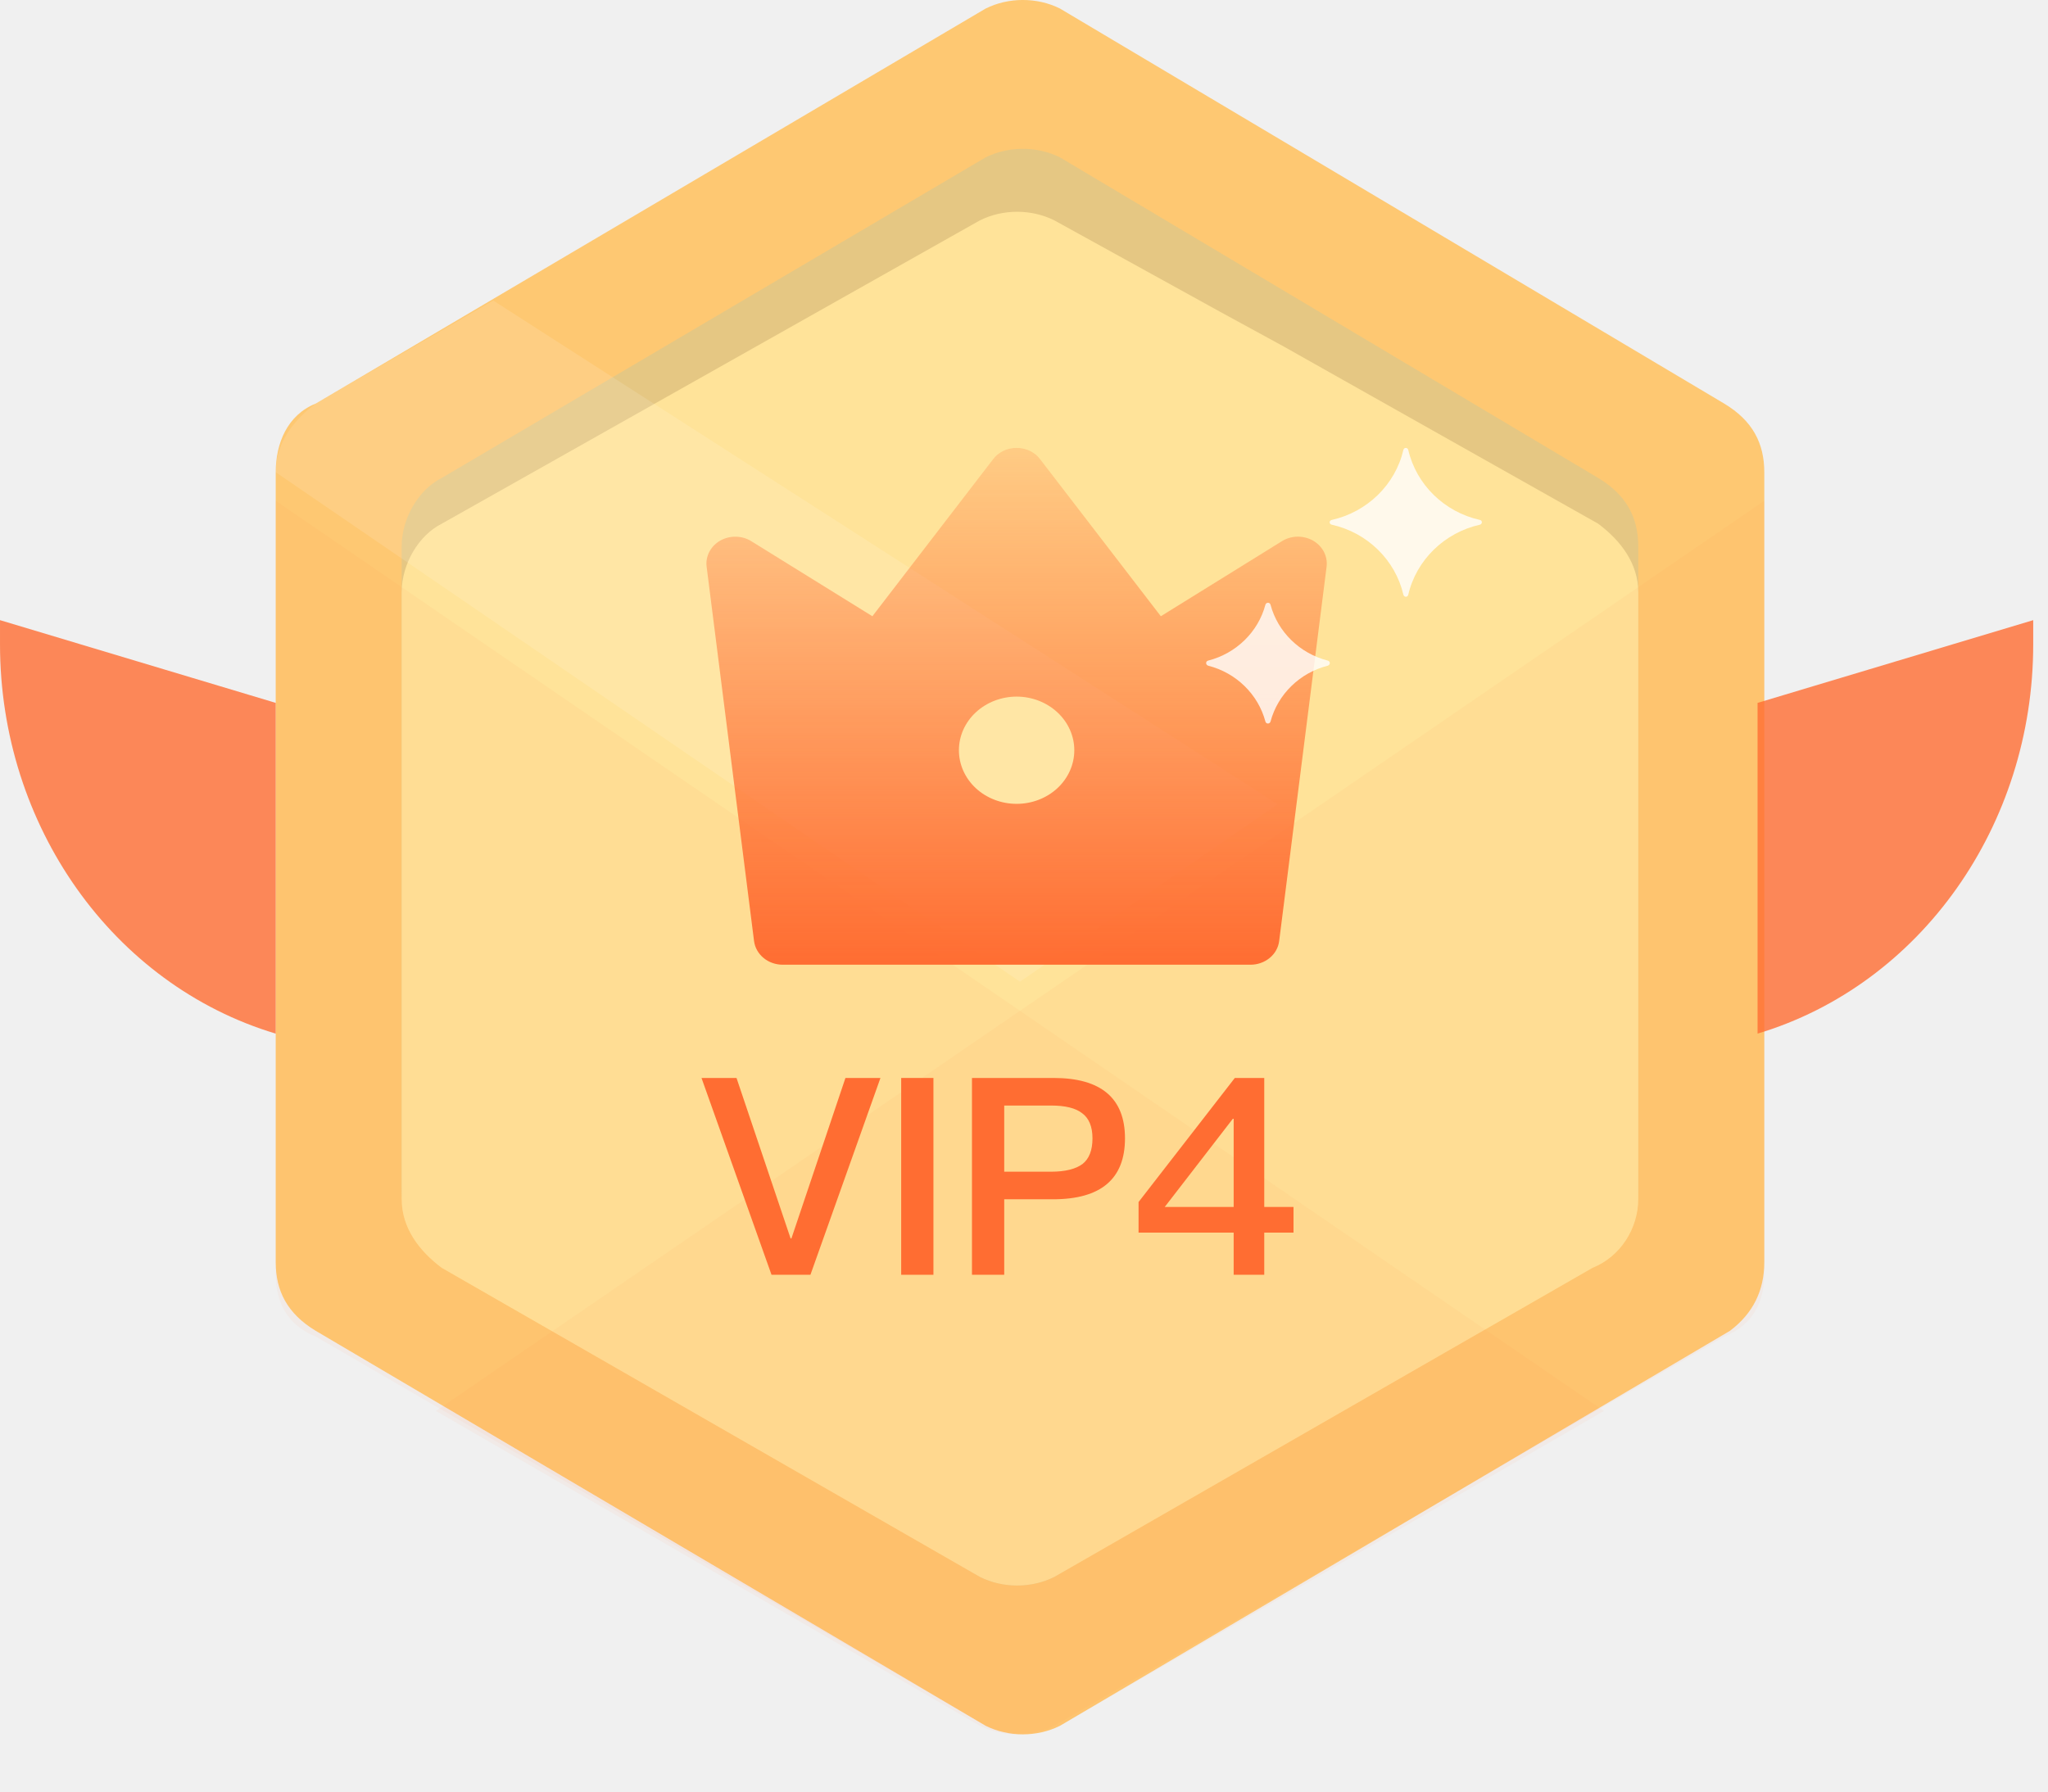
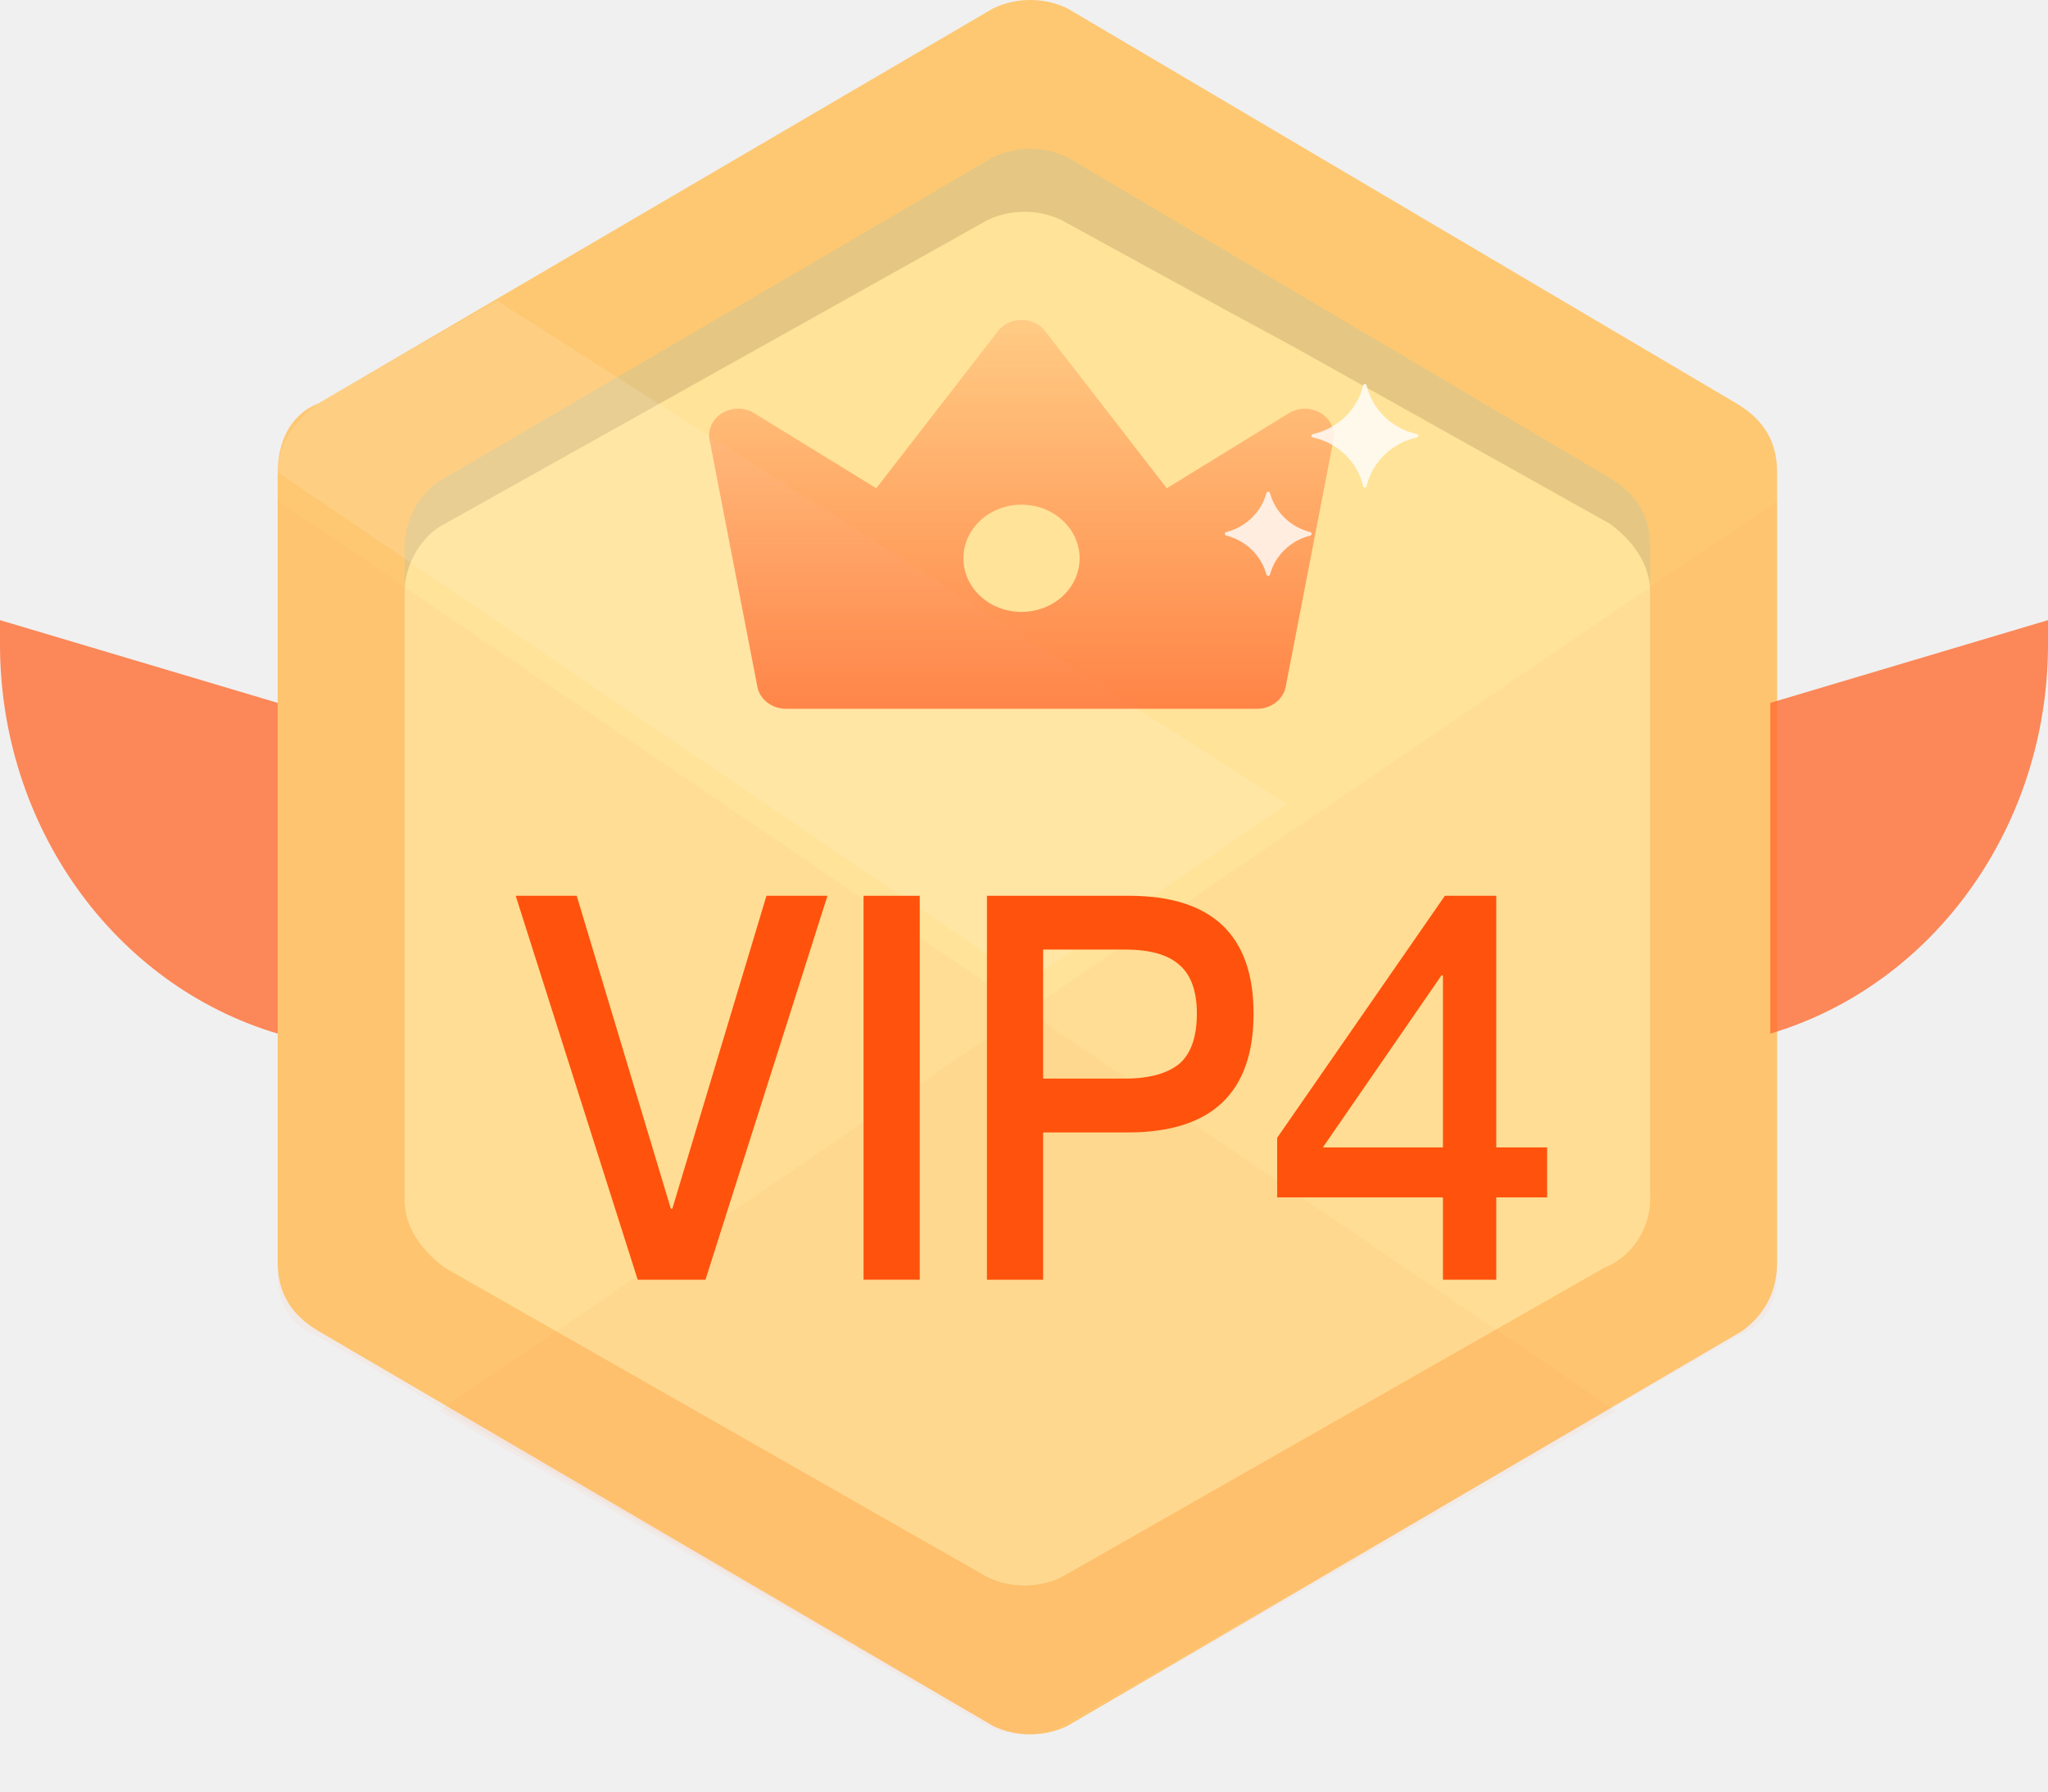
<svg xmlns="http://www.w3.org/2000/svg" width="32" height="28" viewBox="0 0 32 28" fill="none">
-   <path d="M27.567 19.725V7.38C27.567 6.933 27.388 6.575 26.94 6.307L16.563 0.134C16.206 -0.045 15.758 -0.045 15.4 0.134L4.934 6.307C4.487 6.486 4.308 6.933 4.308 7.38V19.725C4.308 20.172 4.487 20.53 4.934 20.799L15.4 26.971C15.758 27.15 16.206 27.15 16.563 26.971L27.03 20.799C27.388 20.53 27.567 20.172 27.567 19.725Z" fill="#FEC872" />
-   <path d="M25.598 18.562V8.543C25.598 8.096 25.419 7.738 24.972 7.47L16.563 2.46C16.206 2.281 15.758 2.281 15.4 2.46L6.902 7.47C6.544 7.649 6.276 8.096 6.276 8.543V18.562C6.276 19.01 6.455 19.367 6.902 19.636L15.311 24.645C15.669 24.824 16.116 24.824 16.474 24.645L24.883 19.636C25.33 19.367 25.598 19.01 25.598 18.562Z" fill="#E5C783" />
-   <path d="M25.598 18.741V9.259C25.598 8.811 25.33 8.454 24.972 8.185L20.052 5.412L19.068 4.875L16.474 3.444C16.116 3.265 15.669 3.265 15.311 3.444L6.902 8.185C6.544 8.364 6.276 8.811 6.276 9.259V18.741C6.276 19.188 6.544 19.546 6.902 19.815L15.311 24.645C15.669 24.824 16.116 24.824 16.474 24.645L24.883 19.815C25.33 19.636 25.598 19.188 25.598 18.741Z" fill="#FFE399" />
-   <path opacity="0.05" d="M4.308 7.827V19.904C4.308 20.351 4.487 20.709 4.934 20.888L15.4 26.971C15.758 27.15 16.206 27.15 16.563 26.971L25.062 22.051L4.308 7.827Z" fill="#FF6D32" />
-   <path opacity="0.12" d="M7.707 4.697L4.934 6.307C4.576 6.575 4.308 6.933 4.308 7.38L15.937 15.342L19.963 12.569L7.707 4.697Z" fill="white" />
-   <path opacity="0.05" d="M27.567 7.827V19.904C27.567 20.351 27.388 20.709 26.94 20.888L16.474 26.971C16.116 27.15 15.669 27.15 15.311 26.971L6.812 22.051L27.567 7.827Z" fill="#FF6D32" />
-   <path d="M11.739 8.458L13.631 9.631L15.518 7.176C15.559 7.121 15.614 7.077 15.678 7.046C15.742 7.016 15.813 7 15.885 7C15.956 7 16.027 7.016 16.091 7.046C16.155 7.077 16.21 7.121 16.251 7.176L18.138 9.631L20.03 8.458C20.102 8.413 20.186 8.389 20.272 8.387C20.358 8.386 20.443 8.408 20.516 8.449C20.589 8.491 20.648 8.552 20.686 8.624C20.723 8.696 20.738 8.776 20.728 8.856L19.987 14.707C19.974 14.809 19.922 14.903 19.839 14.971C19.757 15.039 19.65 15.077 19.54 15.077H12.229C12.119 15.077 12.012 15.039 11.93 14.971C11.848 14.903 11.795 14.809 11.782 14.707L11.041 8.855C11.031 8.776 11.046 8.695 11.084 8.623C11.121 8.552 11.18 8.491 11.254 8.449C11.327 8.408 11.411 8.386 11.497 8.388C11.583 8.389 11.667 8.413 11.739 8.458ZM15.885 12.563C16.124 12.563 16.353 12.475 16.522 12.318C16.691 12.161 16.786 11.948 16.786 11.725C16.786 11.503 16.691 11.29 16.522 11.133C16.353 10.976 16.124 10.887 15.885 10.887C15.646 10.887 15.416 10.976 15.247 11.133C15.078 11.29 14.983 11.503 14.983 11.725C14.983 11.948 15.078 12.161 15.247 12.318C15.416 12.475 15.646 12.563 15.885 12.563Z" fill="url(#paint0_linear_6525_24650)" />
-   <path opacity="0.8" d="M23.124 8.126C22.567 8.002 22.13 7.574 22.004 7.031C21.992 6.99 21.938 6.99 21.928 7.031C21.802 7.574 21.363 8.002 20.808 8.126C20.765 8.137 20.765 8.189 20.808 8.2C21.365 8.324 21.802 8.752 21.928 9.295C21.94 9.337 21.994 9.337 22.004 9.295C22.13 8.752 22.569 8.324 23.124 8.2C23.164 8.189 23.164 8.134 23.124 8.126ZM20.746 10.324C20.31 10.213 19.965 9.877 19.852 9.451C19.841 9.41 19.784 9.41 19.772 9.451C19.659 9.877 19.314 10.213 18.878 10.324C18.835 10.335 18.835 10.39 18.878 10.404C19.314 10.514 19.659 10.851 19.772 11.277C19.783 11.318 19.84 11.318 19.852 11.277C19.965 10.851 20.31 10.514 20.746 10.404C20.789 10.39 20.789 10.335 20.746 10.324Z" fill="white" />
-   <path d="M10.961 16.847H11.508L12.353 19.355H12.366L13.21 16.847H13.757L12.663 19.923H12.055L10.961 16.847Z" fill="#FF6D32" />
-   <path d="M14.081 16.847H14.585V19.923H14.081V16.847Z" fill="#FF6D32" />
-   <path d="M15.187 16.847H16.462C17.203 16.847 17.578 17.162 17.578 17.791C17.578 18.424 17.203 18.743 16.454 18.743H15.691V19.923H15.187V16.847ZM15.691 17.278V18.312H16.423C16.647 18.312 16.811 18.269 16.915 18.191C17.018 18.11 17.07 17.976 17.07 17.791C17.07 17.606 17.014 17.476 16.91 17.399C16.807 17.317 16.643 17.278 16.423 17.278H15.691Z" fill="#FF6D32" />
-   <path d="M19.294 16.847H19.754V18.863H20.211V19.264H19.754V19.923H19.276V19.264H17.79V18.786L19.294 16.847ZM19.263 17.485L18.199 18.863H19.276V17.485H19.263Z" fill="#FF6D32" />
-   <path opacity="0.8" d="M4.72069e-05 9.692L4.308 10.985V16.154C1.761 15.39 4.72069e-05 12.902 4.72069e-05 10.069V9.692Z" fill="#FF6D32" />
-   <path opacity="0.8" d="M31.769 9.692L27.462 10.985V16.154C30.009 15.39 31.769 12.902 31.769 10.069V9.692Z" fill="#FF6D32" />
+   <path d="M27.767 19.725V7.38C27.767 6.933 27.587 6.575 27.136 6.307L16.684 0.134C16.323 -0.045 15.873 -0.045 15.512 0.134L4.97 6.307C4.519 6.486 4.339 6.933 4.339 7.38V19.725C4.339 20.172 4.519 20.53 4.97 20.799L15.512 26.971C15.873 27.15 16.323 27.15 16.684 26.971L27.226 20.799C27.587 20.53 27.767 20.172 27.767 19.725Z" fill="#FEC872" />
+   <path d="M25.784 18.562V8.543C25.784 8.096 25.604 7.738 25.154 7.47L16.684 2.46C16.323 2.281 15.873 2.281 15.512 2.46L6.952 7.47C6.592 7.649 6.321 8.096 6.321 8.543V18.562C6.321 19.01 6.502 19.367 6.952 19.636L15.422 24.645C15.783 24.824 16.233 24.824 16.593 24.645L25.064 19.636C25.514 19.367 25.784 19.01 25.784 18.562Z" fill="#E5C783" />
+   <path d="M25.784 18.741V9.259C25.784 8.812 25.514 8.454 25.154 8.185L20.198 5.412L19.206 4.875L16.593 3.444C16.233 3.265 15.783 3.265 15.422 3.444L6.952 8.185C6.592 8.364 6.321 8.812 6.321 9.259V18.741C6.321 19.189 6.592 19.546 6.952 19.815L15.422 24.645C15.783 24.824 16.233 24.824 16.593 24.645L25.064 19.815C25.514 19.636 25.784 19.189 25.784 18.741Z" fill="#FFE399" />
+   <path opacity="0.05" d="M4.339 7.827V19.904C4.339 20.351 4.519 20.709 4.97 20.888L15.512 26.971C15.873 27.15 16.323 27.15 16.684 26.971L25.244 22.051L4.339 7.827Z" fill="#FF6D32" />
+   <path opacity="0.12" d="M7.763 4.697L4.97 6.307C4.609 6.575 4.339 6.933 4.339 7.38L16.053 15.342L20.108 12.569L7.763 4.697Z" fill="white" />
+   <path opacity="0.05" d="M27.767 7.827V19.904C27.767 20.351 27.587 20.709 27.136 20.888L16.594 26.971C16.233 27.15 15.783 27.15 15.422 26.971L6.862 22.051L27.767 7.827Z" fill="#FF6D32" />
+   <path d="M11.785 6.458L13.692 7.631L15.592 5.176C15.634 5.121 15.689 5.077 15.753 5.046C15.818 5.016 15.889 5 15.961 5C16.033 5 16.105 5.016 16.169 5.046C16.233 5.077 16.289 5.121 16.331 5.176L18.231 7.631L20.137 6.458C20.209 6.413 20.294 6.389 20.38 6.388C20.467 6.386 20.552 6.408 20.626 6.449C20.7 6.491 20.759 6.552 20.797 6.624C20.835 6.696 20.85 6.776 20.839 6.856L20.094 10.707C20.081 10.809 20.027 10.903 19.944 10.971C19.861 11.039 19.754 11.077 19.643 11.077H12.279C12.168 11.077 12.061 11.039 11.978 10.971C11.895 10.903 11.842 10.809 11.829 10.707L11.083 6.855C11.073 6.776 11.088 6.695 11.125 6.623C11.163 6.552 11.223 6.491 11.296 6.449C11.37 6.407 11.456 6.386 11.542 6.388C11.629 6.389 11.713 6.413 11.785 6.458ZM15.961 9.563C16.202 9.563 16.433 9.475 16.603 9.318C16.773 9.161 16.869 8.948 16.869 8.725C16.869 8.503 16.773 8.29 16.603 8.133C16.433 7.976 16.202 7.887 15.961 7.887C15.72 7.887 15.489 7.976 15.319 8.133C15.149 8.29 15.053 8.503 15.053 8.725C15.053 8.948 15.149 9.161 15.319 9.318C15.489 9.475 15.72 9.563 15.961 9.563Z" fill="url(#paint0_linear_8344_15193)" />
+   <path opacity="0.8" d="M22.139 6.784C21.748 6.698 21.442 6.4 21.353 6.022C21.345 5.993 21.307 5.993 21.3 6.022C21.211 6.4 20.904 6.698 20.514 6.784C20.484 6.792 20.484 6.828 20.514 6.836C20.905 6.922 21.211 7.22 21.3 7.598C21.308 7.627 21.346 7.627 21.353 7.598C21.442 7.22 21.749 6.922 22.139 6.836C22.167 6.828 22.167 6.79 22.139 6.784ZM20.471 8.315C20.165 8.238 19.923 8.004 19.844 7.707C19.836 7.678 19.796 7.678 19.787 7.707C19.708 8.004 19.466 8.238 19.161 8.315C19.13 8.322 19.13 8.361 19.161 8.371C19.466 8.447 19.708 8.682 19.787 8.978C19.795 9.007 19.835 9.007 19.844 8.978C19.923 8.682 20.165 8.447 20.471 8.371C20.501 8.361 20.501 8.322 20.471 8.315Z" fill="white" />
+   <path d="M8.058 14H9.011L10.482 18.891H10.505L11.976 14H12.929L11.023 20H9.964L8.058 14Z" fill="#FF520C" />
+   <path d="M13.493 14H14.371V20H13.493V14Z" fill="#FF520C" />
+   <path d="M15.421 14H17.643C18.933 14 19.587 14.613 19.587 15.84C19.587 17.076 18.933 17.698 17.628 17.698H16.299V20H15.421V14ZM16.299 14.84V16.857H17.575C17.965 16.857 18.25 16.773 18.431 16.622C18.611 16.462 18.701 16.202 18.701 15.84C18.701 15.479 18.603 15.227 18.423 15.076C18.243 14.916 17.958 14.84 17.575 14.84H16.299Z" fill="#FF520C" />
+   <path d="M22.576 14H23.379V17.933H24.174V18.714H23.379V20H22.546V18.714H19.956V17.782L22.576 14ZM22.523 15.244L20.669 17.933H22.546V15.244H22.523Z" fill="#FF520C" />
+   <path opacity="0.8" d="M0 9.692L4.339 10.985V16.154C1.774 15.39 0 12.902 0 10.069V9.692Z" fill="#FF6D32" />
+   <path opacity="0.8" d="M32 9.692L27.661 10.985V16.154C30.227 15.39 32 12.902 32 10.069V9.692Z" fill="#FF6D32" />
  <defs>
-     <linearGradient id="paint0_linear_6525_24650" x1="15.885" y1="7" x2="15.885" y2="15.077" gradientUnits="userSpaceOnUse">
+     <linearGradient id="paint0_linear_8344_15193" x1="15.961" y1="5" x2="15.961" y2="13.077" gradientUnits="userSpaceOnUse">
      <stop stop-color="#FF6D32" stop-opacity="0.2" />
      <stop offset="1" stop-color="#FF6D32" />
    </linearGradient>
  </defs>
</svg>
